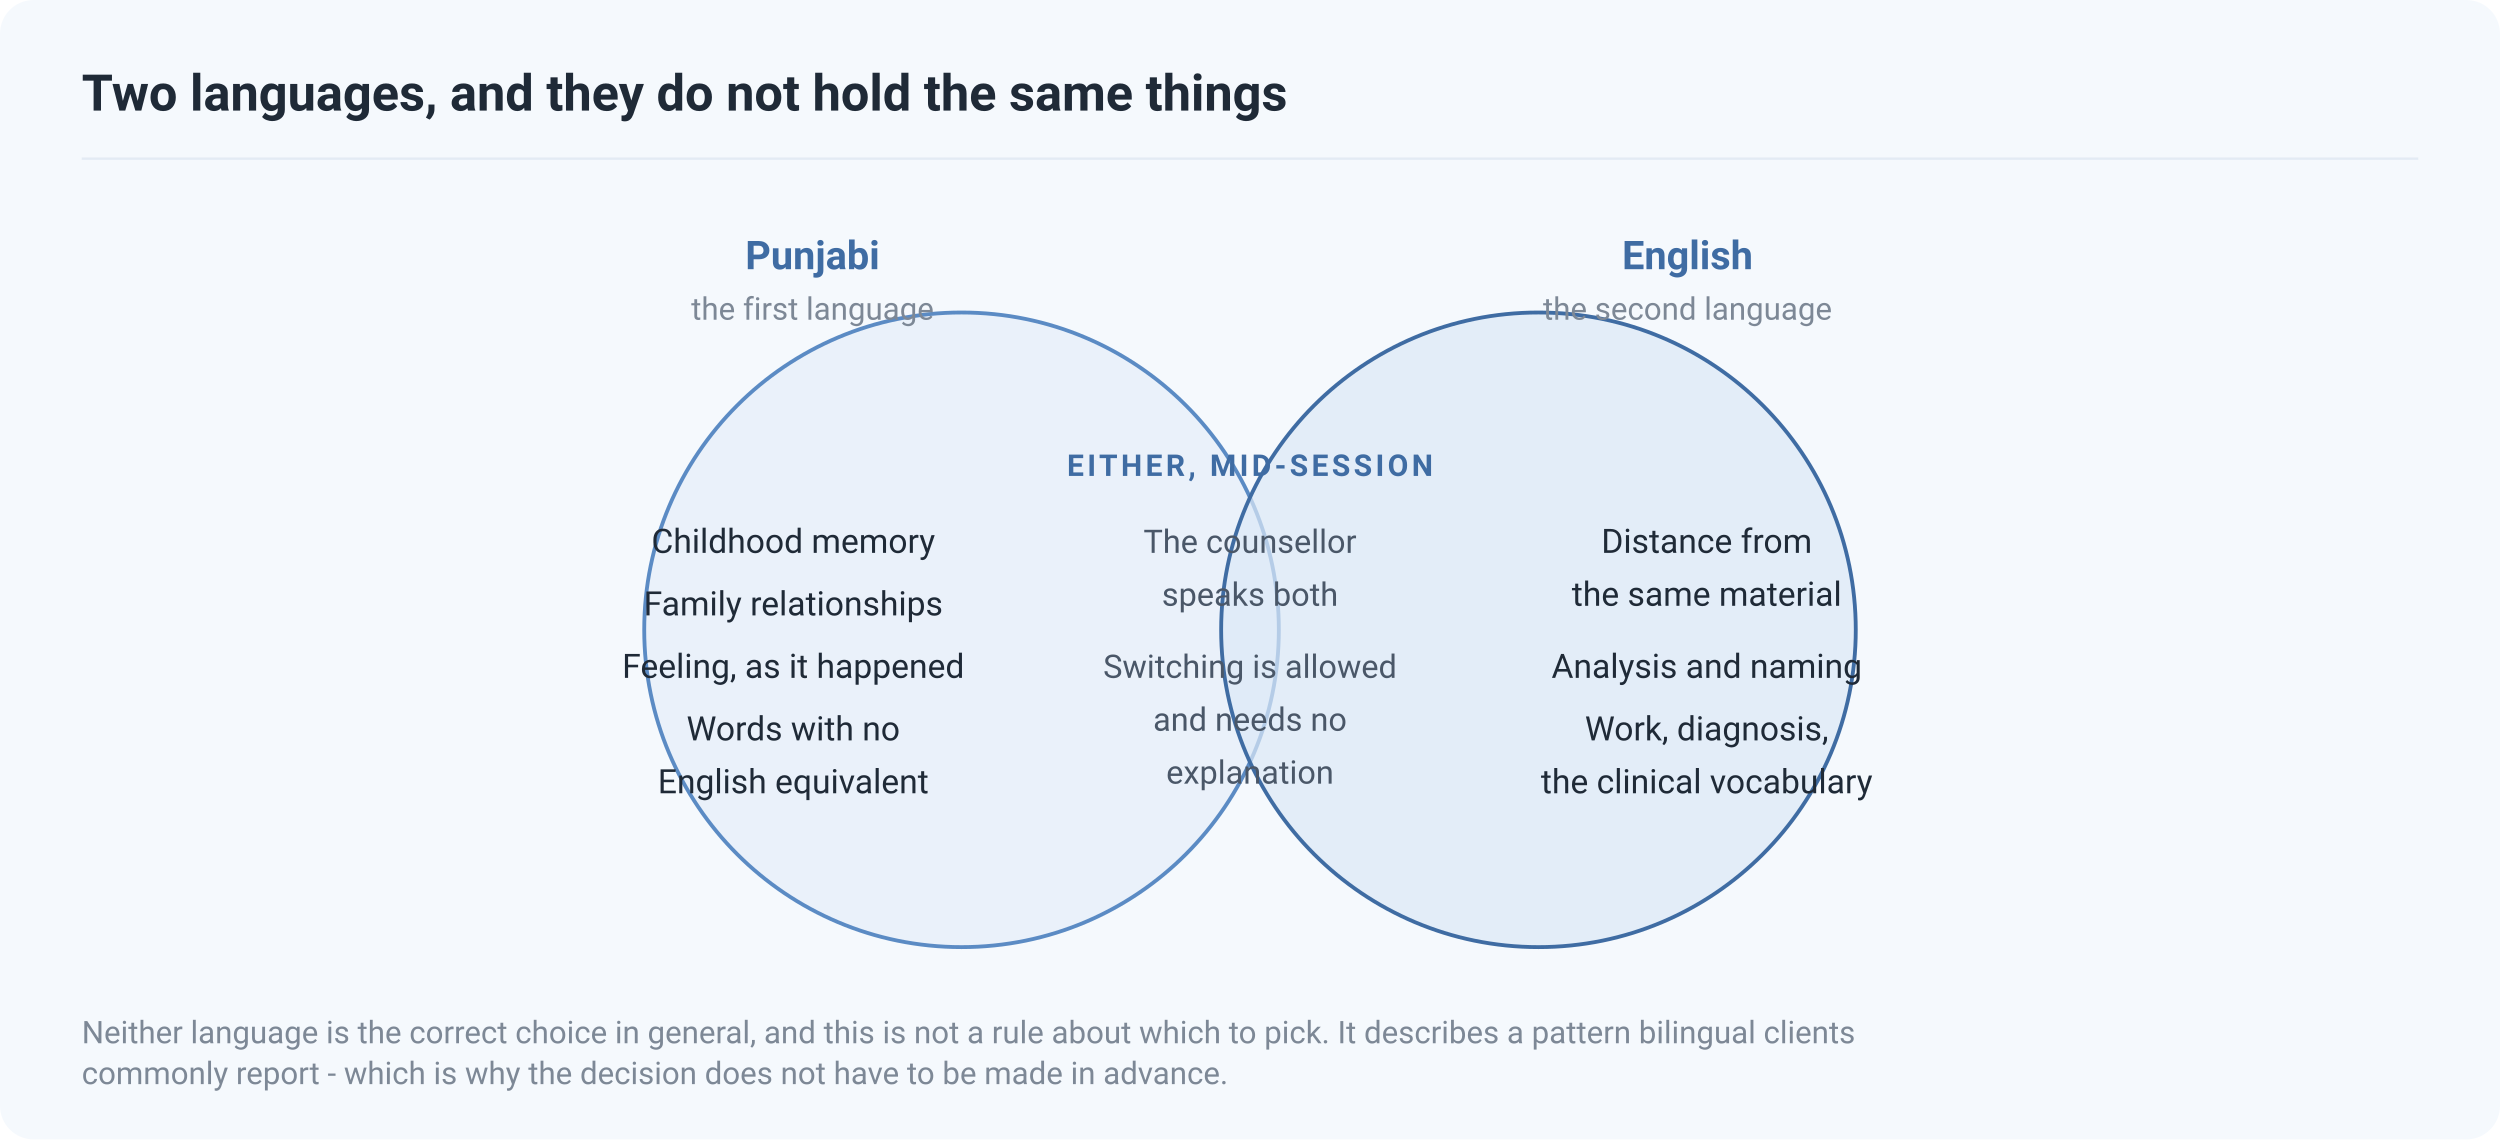
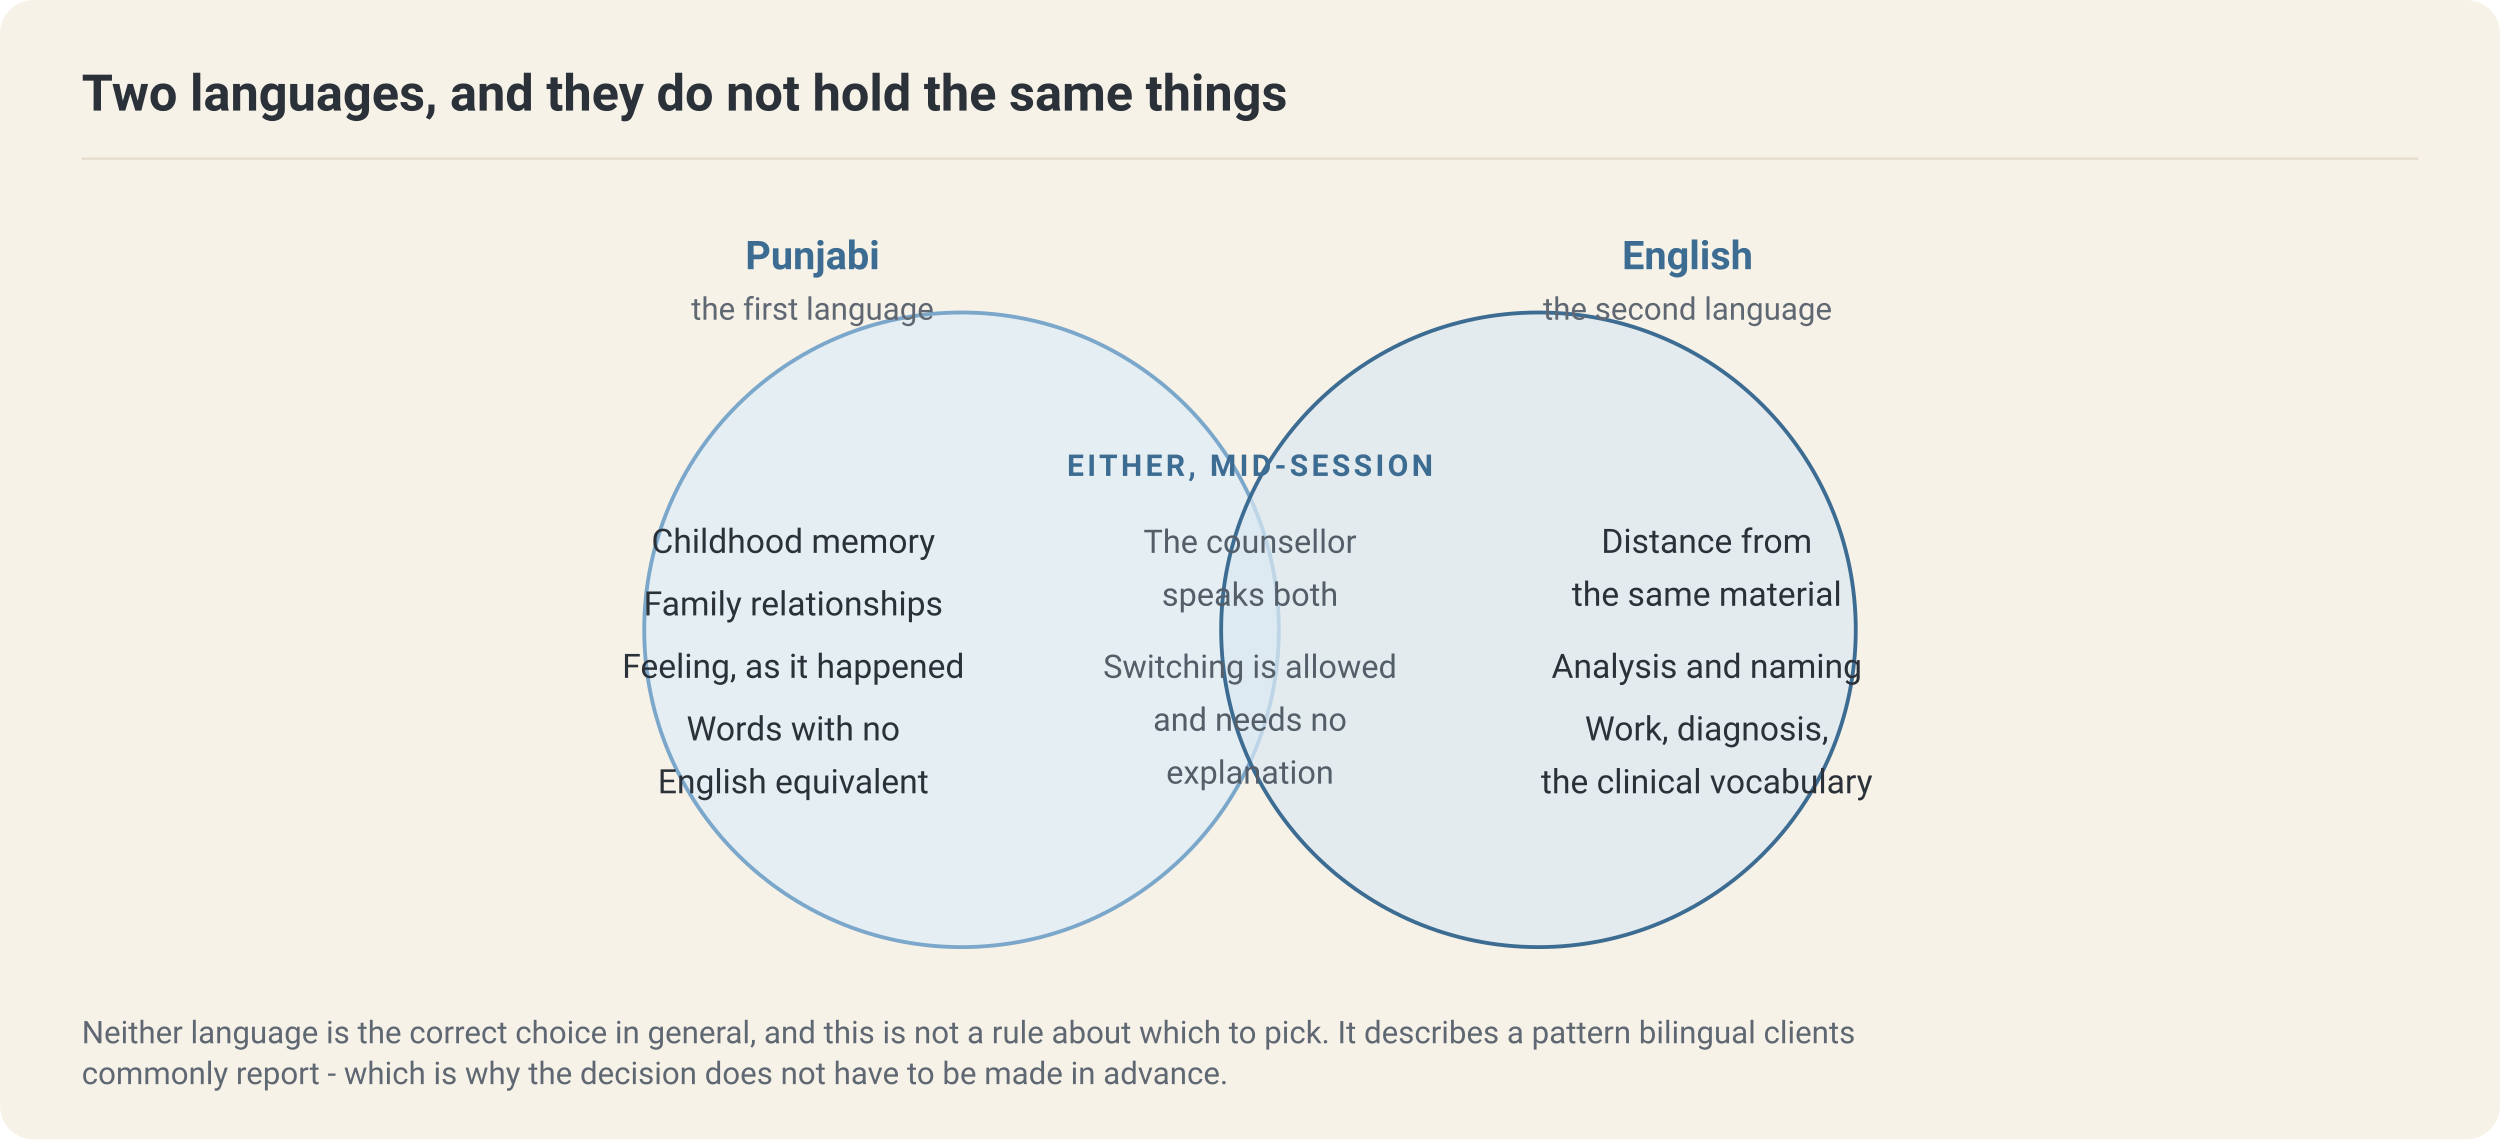
<svg xmlns="http://www.w3.org/2000/svg" viewBox="0 0 1040 474" width="1040" height="474" role="img" aria-labelledby="t d" font-family="-apple-system,BlinkMacSystemFont,'Segoe UI',Roboto,Helvetica,Arial,sans-serif">
-   <rect width="1040" height="474" rx="14" fill="#f5f9fd" />
-   <text x="34" y="46" font-size="21" font-weight="700" fill="#1f2a37">Two languages, and they do not hold the same things</text>
-   <line x1="34" y1="66" x2="1006" y2="66" stroke="#e3ebf4" />
-   <circle cx="400" cy="262" r="132" fill="#e8f0f9" fill-opacity="0.85" stroke="#5b8bc4" stroke-width="1.6" />
-   <circle cx="640" cy="262" r="132" fill="#dce9f7" fill-opacity="0.7" stroke="#3f6ca3" stroke-width="1.6" />
-   <text x="338" y="112" font-size="16.5" font-weight="700" fill="#3f6ca3" text-anchor="middle">Punjabi</text>
-   <text x="338" y="133" font-size="13" fill="#7d8896" text-anchor="middle">the first language</text>
-   <text x="702" y="112" font-size="16.5" font-weight="700" fill="#3f6ca3" text-anchor="middle">English</text>
-   <text x="702" y="133" font-size="13" fill="#7d8896" text-anchor="middle">the second language</text>
-   <text x="520" y="198" font-size="12.5" font-weight="700" fill="#3f6ca3" text-anchor="middle" letter-spacing="1.4">EITHER, MID-SESSION</text>
-   <text x="330" y="230" font-size="14" fill="#1f2a37" text-anchor="middle">Childhood memory</text>
-   <text x="330" y="256" font-size="14" fill="#1f2a37" text-anchor="middle">Family relationships</text>
-   <text x="330" y="282" font-size="14" fill="#1f2a37" text-anchor="middle">Feeling, as it happened</text>
-   <text x="330" y="308" font-size="14" fill="#1f2a37" text-anchor="middle">Words with no</text>
-   <text x="330" y="330" font-size="14" fill="#1f2a37" text-anchor="middle">English equivalent</text>
-   <text x="520" y="230" font-size="13.5" fill="#4a5768" text-anchor="middle">The counsellor</text>
-   <text x="520" y="252" font-size="13.5" fill="#4a5768" text-anchor="middle">speaks both</text>
-   <text x="520" y="282" font-size="13.5" fill="#4a5768" text-anchor="middle">Switching is allowed</text>
-   <text x="520" y="304" font-size="13.5" fill="#4a5768" text-anchor="middle">and needs no</text>
-   <text x="520" y="326" font-size="13.5" fill="#4a5768" text-anchor="middle">explanation</text>
-   <text x="710" y="230" font-size="14" fill="#1f2a37" text-anchor="middle">Distance from</text>
-   <text x="710" y="252" font-size="14" fill="#1f2a37" text-anchor="middle">the same material</text>
-   <text x="710" y="282" font-size="14" fill="#1f2a37" text-anchor="middle">Analysis and naming</text>
-   <text x="710" y="308" font-size="14" fill="#1f2a37" text-anchor="middle">Work, diagnosis,</text>
-   <text x="710" y="330" font-size="14" fill="#1f2a37" text-anchor="middle">the clinical vocabulary</text>
-   <text font-size="13" fill="#7d8896">
+   <rect width="1040" height="474" rx="14" fill="#f7f2e8" />
+   <text x="34" y="46" font-size="21" font-weight="700" fill="#2b3138">Two languages, and they do not hold the same things</text>
+   <line x1="34" y1="66" x2="1006" y2="66" stroke="#e6ddce" />
+   <circle cx="400" cy="262" r="132" fill="#e2edf4" fill-opacity="0.85" stroke="#7ba7cb" stroke-width="1.6" />
+   <circle cx="640" cy="262" r="132" fill="#dbe9f2" fill-opacity="0.7" stroke="#3d6c92" stroke-width="1.6" />
+   <text x="338" y="112" font-size="16.5" font-weight="700" fill="#3d6c92" text-anchor="middle">Punjabi</text>
+   <text x="338" y="133" font-size="13" fill="#5f6872" text-anchor="middle">the first language</text>
+   <text x="702" y="112" font-size="16.5" font-weight="700" fill="#3d6c92" text-anchor="middle">English</text>
+   <text x="702" y="133" font-size="13" fill="#5f6872" text-anchor="middle">the second language</text>
+   <text x="520" y="198" font-size="12.5" font-weight="700" fill="#3d6c92" text-anchor="middle" letter-spacing="1.4">EITHER, MID-SESSION</text>
+   <text x="330" y="230" font-size="14" fill="#2b3138" text-anchor="middle">Childhood memory</text>
+   <text x="330" y="256" font-size="14" fill="#2b3138" text-anchor="middle">Family relationships</text>
+   <text x="330" y="282" font-size="14" fill="#2b3138" text-anchor="middle">Feeling, as it happened</text>
+   <text x="330" y="308" font-size="14" fill="#2b3138" text-anchor="middle">Words with no</text>
+   <text x="330" y="330" font-size="14" fill="#2b3138" text-anchor="middle">English equivalent</text>
+   <text x="520" y="230" font-size="13.5" fill="#545e69" text-anchor="middle">The counsellor</text>
+   <text x="520" y="252" font-size="13.5" fill="#545e69" text-anchor="middle">speaks both</text>
+   <text x="520" y="282" font-size="13.5" fill="#545e69" text-anchor="middle">Switching is allowed</text>
+   <text x="520" y="304" font-size="13.5" fill="#545e69" text-anchor="middle">and needs no</text>
+   <text x="520" y="326" font-size="13.5" fill="#545e69" text-anchor="middle">explanation</text>
+   <text x="710" y="230" font-size="14" fill="#2b3138" text-anchor="middle">Distance from</text>
+   <text x="710" y="252" font-size="14" fill="#2b3138" text-anchor="middle">the same material</text>
+   <text x="710" y="282" font-size="14" fill="#2b3138" text-anchor="middle">Analysis and naming</text>
+   <text x="710" y="308" font-size="14" fill="#2b3138" text-anchor="middle">Work, diagnosis,</text>
+   <text x="710" y="330" font-size="14" fill="#2b3138" text-anchor="middle">the clinical vocabulary</text>
+   <text font-size="13" fill="#5f6872">
    <tspan x="34" y="434">Neither language is the correct choice in general, and this is not a rule about which to pick. It describes a pattern bilingual clients</tspan>
    <tspan x="34" y="451">commonly report - which is why the decision does not have to be made in advance.</tspan>
  </text>
</svg>
